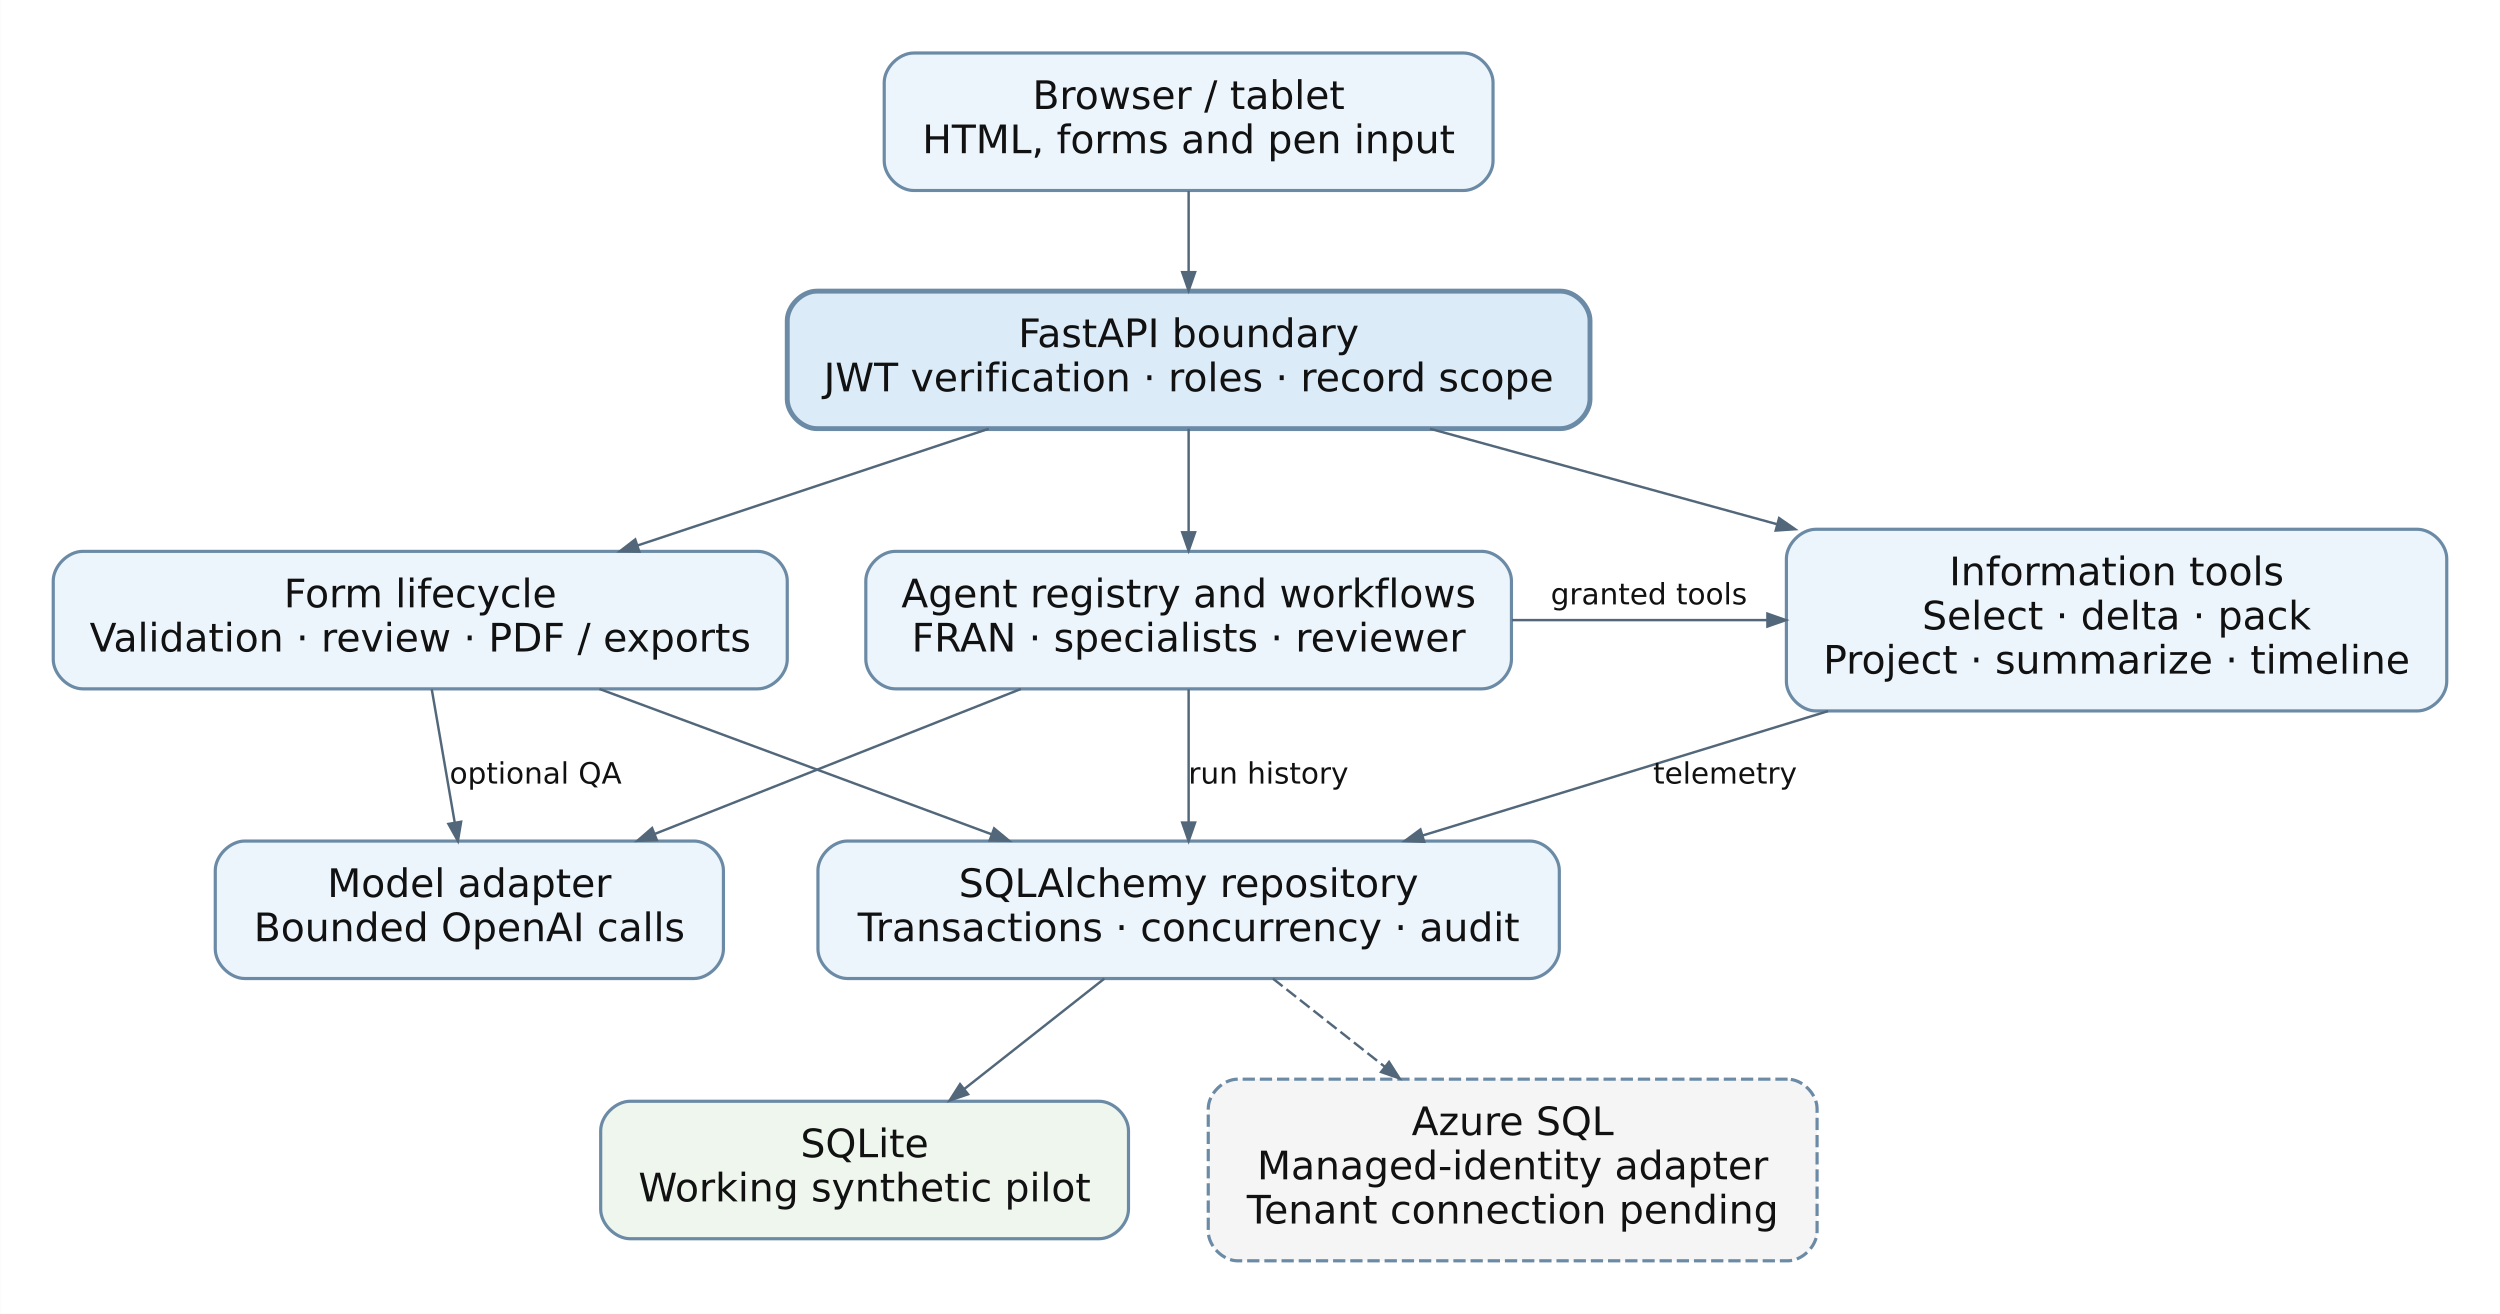
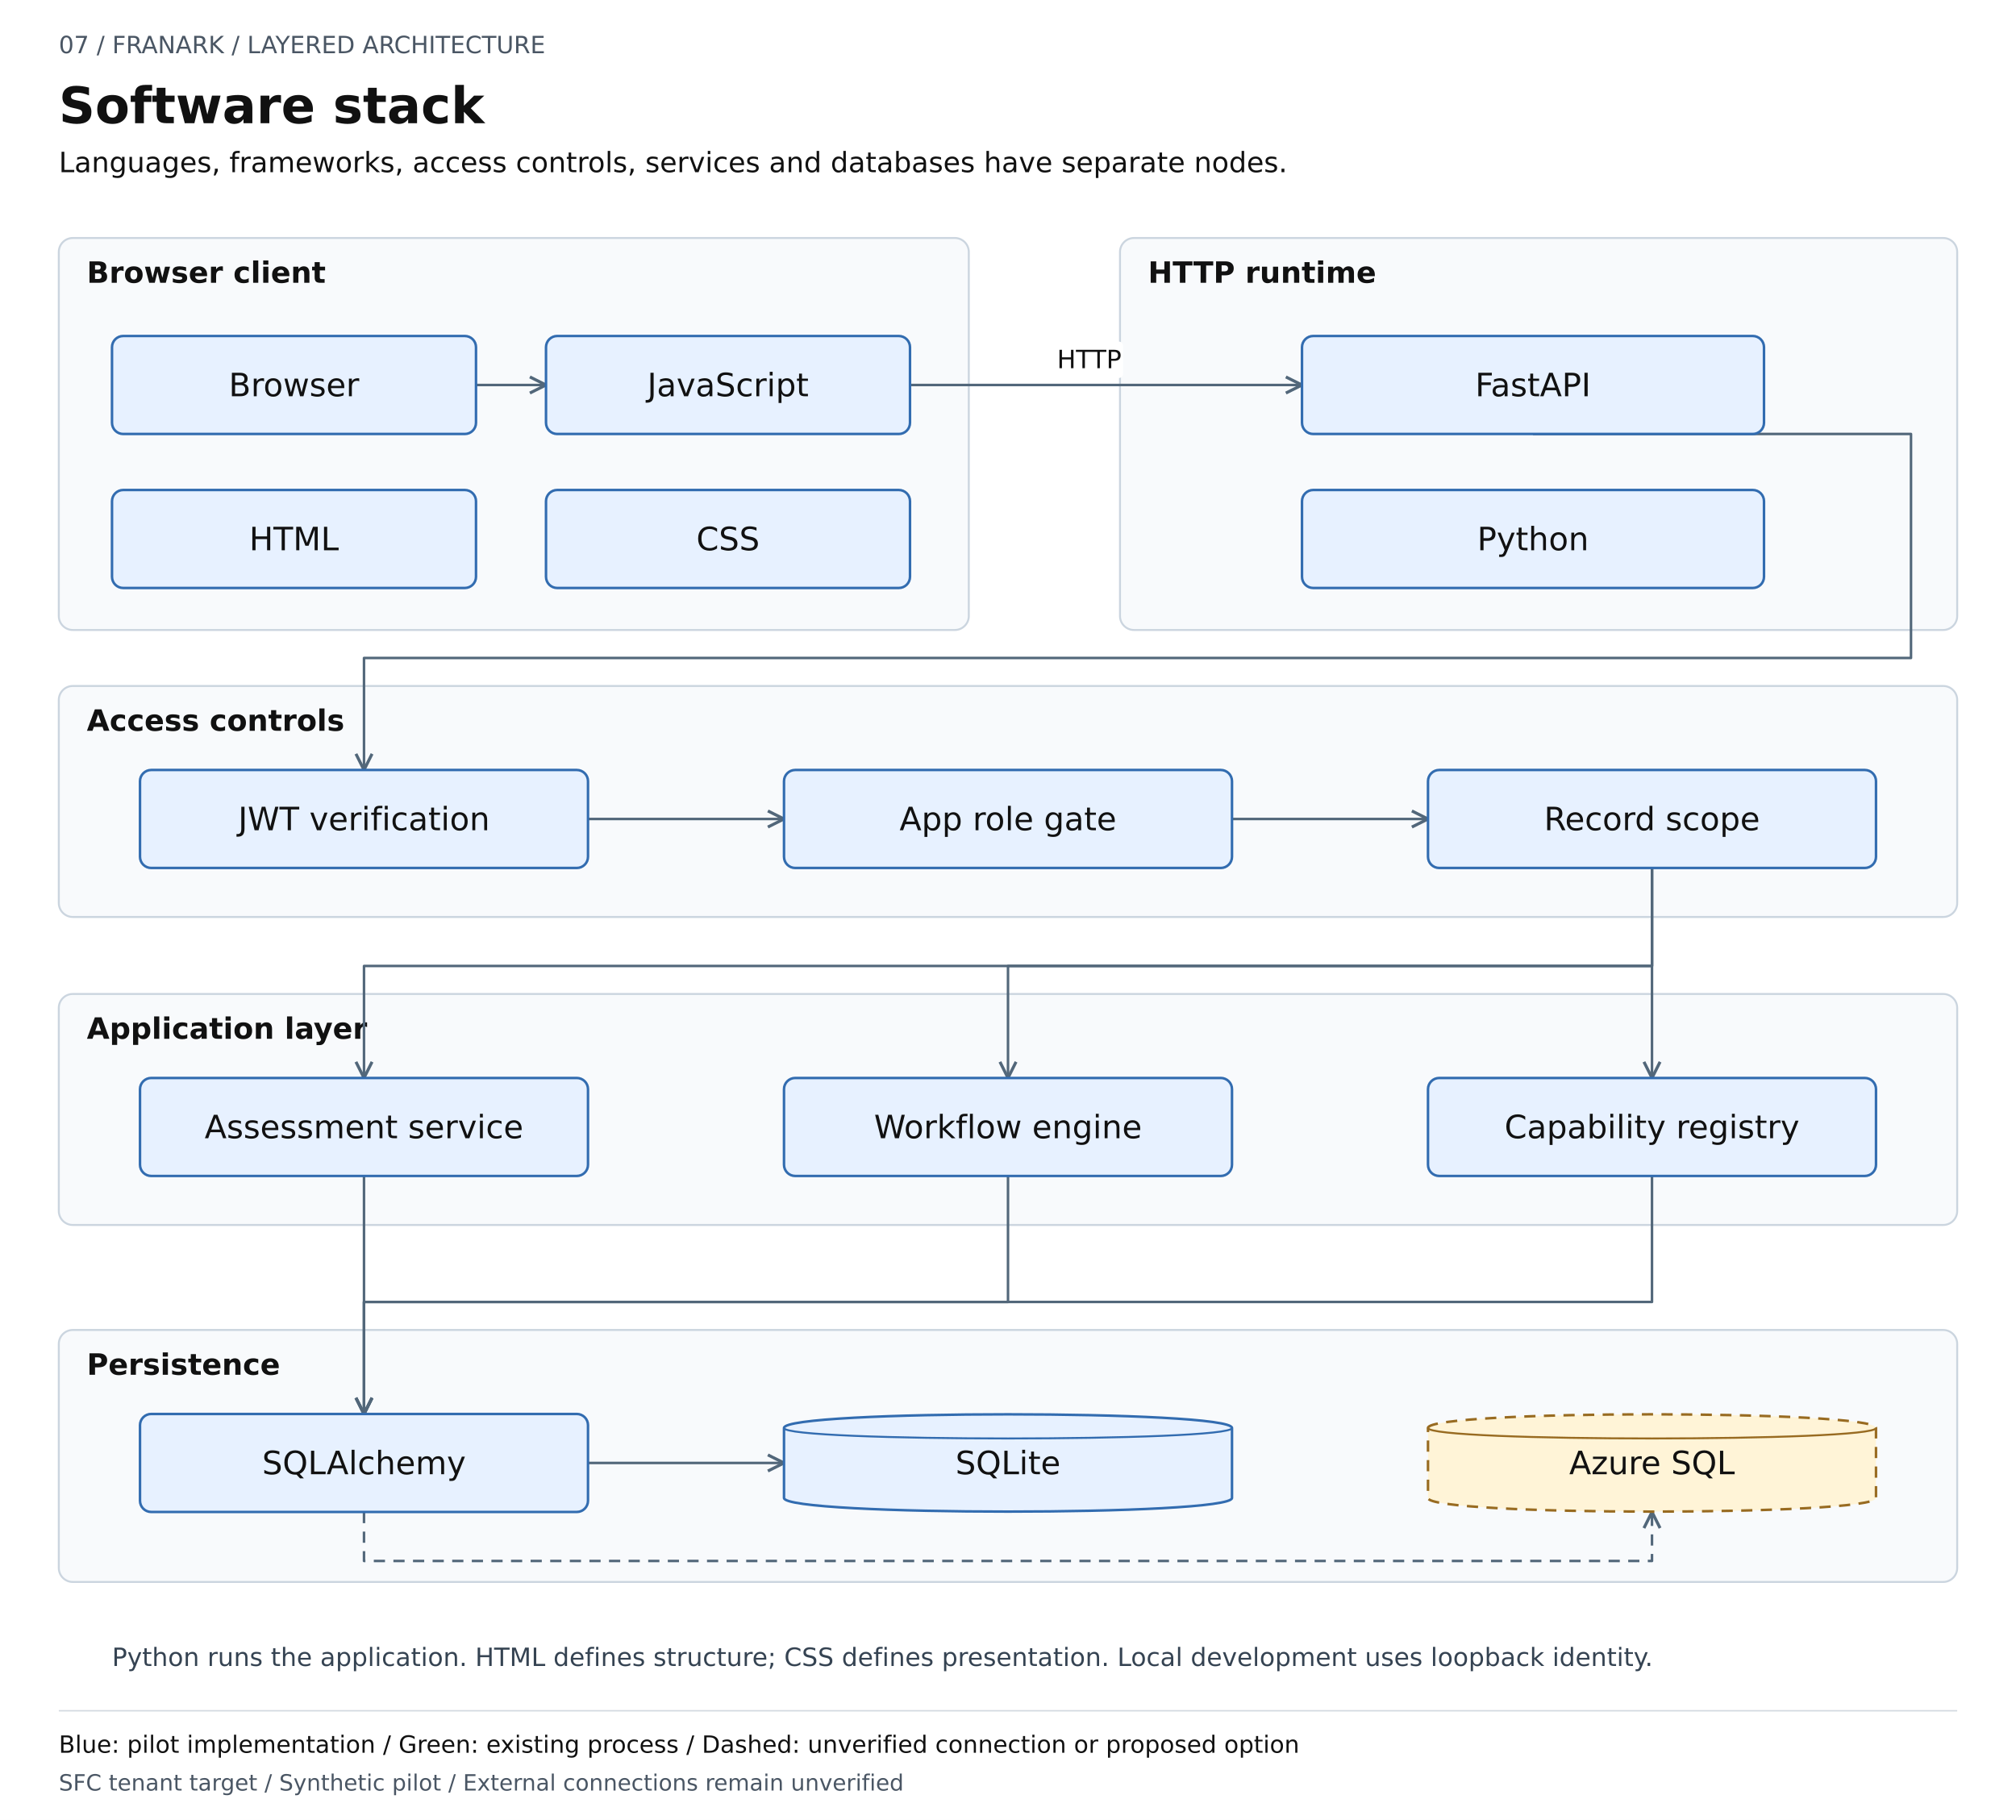
- <svg xmlns="http://www.w3.org/2000/svg" width="1018pt" height="535pt" viewBox="0.00 0.00 1018.20 535.20">
-   <g id="graph0" class="graph" transform="scale(1 1) rotate(0) translate(21.6 513.6)">
-     <polygon fill="white" stroke="transparent" points="-21.6,21.6 -21.6,-513.6 996.6,-513.6 996.6,21.6 -21.6,21.6" />
-     <g id="node1" class="node">
-       <path fill="#edf5fc" stroke="#6b8aa5" stroke-width="1.3" d="M574.5,-492C574.5,-492 350.5,-492 350.5,-492 344.5,-492 338.5,-486 338.5,-480 338.5,-480 338.5,-448 338.5,-448 338.5,-442 344.5,-436 350.5,-436 350.5,-436 574.5,-436 574.5,-436 580.5,-436 586.5,-442 586.5,-448 586.5,-448 586.5,-480 586.5,-480 586.5,-486 580.5,-492 574.5,-492" />
-       <text text-anchor="middle" x="462.5" y="-469.2" font-family="DejaVu Sans" font-size="16.00" fill="#111111">Browser / tablet</text>
-       <text text-anchor="middle" x="462.5" y="-451.2" font-family="DejaVu Sans" font-size="16.00" fill="#111111">HTML, forms and pen input</text>
-     </g>
-     <g id="node2" class="node">
-       <path fill="#dcebf8" stroke="#6b8aa5" stroke-width="2" d="M614,-395C614,-395 311,-395 311,-395 305,-395 299,-389 299,-383 299,-383 299,-351 299,-351 299,-345 305,-339 311,-339 311,-339 614,-339 614,-339 620,-339 626,-345 626,-351 626,-351 626,-383 626,-383 626,-389 620,-395 614,-395" />
-       <text text-anchor="middle" x="462.5" y="-372.2" font-family="DejaVu Sans" font-size="16.00" fill="#111111">FastAPI boundary</text>
-       <text text-anchor="middle" x="462.5" y="-354.2" font-family="DejaVu Sans" font-size="16.00" fill="#111111">JWT verification · roles · record scope</text>
-     </g>
-     <g id="edge1" class="edge">
-       <path fill="none" stroke="#52677a" d="M462.5,-435.78C462.5,-425.54 462.5,-413.76 462.5,-402.92" />
-       <polygon fill="#52677a" stroke="#52677a" points="465.13,-402.73 462.5,-395.23 459.88,-402.73 465.13,-402.73" />
-     </g>
-     <g id="node3" class="node">
-       <path fill="#edf5fc" stroke="#6b8aa5" stroke-width="1.3" d="M287,-289C287,-289 12,-289 12,-289 6,-289 0,-283 0,-277 0,-277 0,-245 0,-245 0,-239 6,-233 12,-233 12,-233 287,-233 287,-233 293,-233 299,-239 299,-245 299,-245 299,-277 299,-277 299,-283 293,-289 287,-289" />
-       <text text-anchor="middle" x="149.5" y="-266.2" font-family="DejaVu Sans" font-size="16.00" fill="#111111">Form lifecycle</text>
-       <text text-anchor="middle" x="149.5" y="-248.2" font-family="DejaVu Sans" font-size="16.00" fill="#111111">Validation · review · PDF / exports</text>
-     </g>
-     <g id="edge2" class="edge">
-       <path fill="none" stroke="#52677a" d="M381.08,-338.95C337.15,-324.35 282.88,-306.32 237.92,-291.38" />
-       <polygon fill="#52677a" stroke="#52677a" points="238.73,-288.88 230.78,-289.01 237.07,-293.86 238.73,-288.88" />
-     </g>
-     <g id="node4" class="node">
-       <path fill="#edf5fc" stroke="#6b8aa5" stroke-width="1.3" d="M582,-289C582,-289 343,-289 343,-289 337,-289 331,-283 331,-277 331,-277 331,-245 331,-245 331,-239 337,-233 343,-233 343,-233 582,-233 582,-233 588,-233 594,-239 594,-245 594,-245 594,-277 594,-277 594,-283 588,-289 582,-289" />
-       <text text-anchor="middle" x="462.5" y="-266.2" font-family="DejaVu Sans" font-size="16.00" fill="#111111">Agent registry and workflows</text>
-       <text text-anchor="middle" x="462.5" y="-248.2" font-family="DejaVu Sans" font-size="16.00" fill="#111111">FRAN · specialists · reviewer</text>
-     </g>
-     <g id="edge3" class="edge">
-       <path fill="none" stroke="#52677a" d="M462.5,-338.95C462.5,-326.17 462.5,-310.75 462.5,-297.09" />
-       <polygon fill="#52677a" stroke="#52677a" points="465.13,-296.78 462.5,-289.28 459.88,-296.78 465.13,-296.78" />
-     </g>
-     <g id="node5" class="node">
-       <path fill="#edf5fc" stroke="#6b8aa5" stroke-width="1.3" d="M963,-298C963,-298 718,-298 718,-298 712,-298 706,-292 706,-286 706,-286 706,-236 706,-236 706,-230 712,-224 718,-224 718,-224 963,-224 963,-224 969,-224 975,-230 975,-236 975,-236 975,-286 975,-286 975,-292 969,-298 963,-298" />
-       <text text-anchor="middle" x="840.5" y="-275.2" font-family="DejaVu Sans" font-size="16.00" fill="#111111">Information tools</text>
-       <text text-anchor="middle" x="840.5" y="-257.2" font-family="DejaVu Sans" font-size="16.00" fill="#111111">Select · delta · pack</text>
-       <text text-anchor="middle" x="840.5" y="-239.2" font-family="DejaVu Sans" font-size="16.00" fill="#111111">Project · summarize · timeline</text>
-     </g>
-     <g id="edge4" class="edge">
-       <path fill="none" stroke="#52677a" d="M560.83,-338.95C603.91,-327.09 655.24,-312.97 702.09,-300.08" />
-       <polygon fill="#52677a" stroke="#52677a" points="703.03,-302.55 709.56,-298.02 701.64,-297.48 703.03,-302.55" />
-     </g>
-     <g id="node6" class="node">
-       <path fill="#edf5fc" stroke="#6b8aa5" stroke-width="1.3" d="M601.5,-171C601.5,-171 323.5,-171 323.5,-171 317.5,-171 311.5,-165 311.5,-159 311.5,-159 311.5,-127 311.5,-127 311.5,-121 317.5,-115 323.5,-115 323.5,-115 601.5,-115 601.5,-115 607.5,-115 613.5,-121 613.5,-127 613.5,-127 613.5,-159 613.5,-159 613.5,-165 607.5,-171 601.5,-171" />
-       <text text-anchor="middle" x="462.5" y="-148.2" font-family="DejaVu Sans" font-size="16.00" fill="#111111">SQLAlchemy repository</text>
-       <text text-anchor="middle" x="462.5" y="-130.2" font-family="DejaVu Sans" font-size="16.00" fill="#111111">Transactions · concurrency · audit</text>
-     </g>
-     <g id="edge8" class="edge">
-       <path fill="none" stroke="#52677a" d="M222.49,-232.95C270.35,-215.21 332.96,-192.01 382.23,-173.75" />
-       <polygon fill="#52677a" stroke="#52677a" points="383.27,-176.16 389.39,-171.09 381.45,-171.24 383.27,-176.16" />
-     </g>
-     <g id="node9" class="node">
-       <path fill="#edf5fc" stroke="#6b8aa5" stroke-width="1.3" d="M261,-171C261,-171 78,-171 78,-171 72,-171 66,-165 66,-159 66,-159 66,-127 66,-127 66,-121 72,-115 78,-115 78,-115 261,-115 261,-115 267,-115 273,-121 273,-127 273,-127 273,-159 273,-159 273,-165 267,-171 261,-171" />
-       <text text-anchor="middle" x="169.5" y="-148.2" font-family="DejaVu Sans" font-size="16.00" fill="#111111">Model adapter</text>
-       <text text-anchor="middle" x="169.5" y="-130.2" font-family="DejaVu Sans" font-size="16.00" fill="#111111">Bounded OpenAI calls</text>
-     </g>
-     <g id="edge7" class="edge">
-       <path fill="none" stroke="#52677a" d="M154.19,-232.8C156.97,-216.66 160.53,-196.03 163.51,-178.72" />
-       <polygon fill="#52677a" stroke="#52677a" points="166.15,-178.86 164.84,-171.03 160.98,-177.97 166.15,-178.86" />
-       <text text-anchor="middle" x="196.5" y="-194.4" font-family="DejaVu Sans" font-size="12.00" fill="#111111">optional QA</text>
-     </g>
-     <g id="edge5" class="edge">
-       <path fill="none" stroke="#52677a" d="M594.18,-261C627.75,-261 663.99,-261 698.08,-261" />
-       <polygon fill="#52677a" stroke="#52677a" points="698.27,-263.63 705.77,-261 698.27,-258.38 698.27,-263.63" />
-       <text text-anchor="middle" x="650" y="-267.4" font-family="DejaVu Sans" font-size="12.00" fill="#111111">granted tools</text>
-     </g>
-     <g id="edge10" class="edge">
-       <path fill="none" stroke="#52677a" d="M462.5,-232.8C462.5,-216.66 462.5,-196.03 462.5,-178.72" />
-       <polygon fill="#52677a" stroke="#52677a" points="465.13,-178.53 462.5,-171.03 459.88,-178.53 465.13,-178.53" />
-       <text text-anchor="middle" x="495" y="-194.4" font-family="DejaVu Sans" font-size="12.00" fill="#111111">run history</text>
-     </g>
-     <g id="edge6" class="edge">
-       <path fill="none" stroke="#52677a" d="M394.17,-232.95C349.46,-215.25 291,-192.1 244.93,-173.86" />
-       <polygon fill="#52677a" stroke="#52677a" points="245.87,-171.41 237.93,-171.09 243.94,-176.29 245.87,-171.41" />
-     </g>
-     <g id="edge9" class="edge">
-       <path fill="none" stroke="#52677a" d="M722.97,-223.93C669.88,-207.64 607.97,-188.64 557.83,-173.26" />
-       <polygon fill="#52677a" stroke="#52677a" points="558.46,-170.7 550.52,-171.01 556.92,-175.72 558.46,-170.7" />
-       <text text-anchor="middle" x="681" y="-194.4" font-family="DejaVu Sans" font-size="12.00" fill="#111111">telemetry</text>
-     </g>
-     <g id="node7" class="node">
-       <path fill="#eef6ee" stroke="#6b8aa5" stroke-width="1.3" d="M426,-65C426,-65 235,-65 235,-65 229,-65 223,-59 223,-53 223,-53 223,-21 223,-21 223,-15 229,-9 235,-9 235,-9 426,-9 426,-9 432,-9 438,-15 438,-21 438,-21 438,-53 438,-53 438,-59 432,-65 426,-65" />
-       <text text-anchor="middle" x="330.5" y="-42.2" font-family="DejaVu Sans" font-size="16.00" fill="#111111">SQLite</text>
-       <text text-anchor="middle" x="330.5" y="-24.2" font-family="DejaVu Sans" font-size="16.00" fill="#111111">Working synthetic pilot</text>
-     </g>
-     <g id="edge11" class="edge">
-       <path fill="none" stroke="#52677a" d="M428.16,-114.95C410.73,-101.21 389.44,-84.44 371.19,-70.06" />
-       <polygon fill="#52677a" stroke="#52677a" points="372.64,-67.86 365.12,-65.28 369.39,-71.98 372.64,-67.86" />
-     </g>
-     <g id="node8" class="node">
-       <path fill="#f5f5f5" stroke="#6b8aa5" stroke-width="1.3" stroke-dasharray="5,2" d="M706.5,-74C706.5,-74 482.5,-74 482.5,-74 476.5,-74 470.5,-68 470.5,-62 470.5,-62 470.5,-12 470.5,-12 470.5,-6 476.5,0 482.5,0 482.5,0 706.5,0 706.5,0 712.5,0 718.5,-6 718.5,-12 718.5,-12 718.5,-62 718.5,-62 718.5,-68 712.5,-74 706.5,-74" />
-       <text text-anchor="middle" x="594.5" y="-51.2" font-family="DejaVu Sans" font-size="16.00" fill="#111111">Azure SQL</text>
-       <text text-anchor="middle" x="594.5" y="-33.2" font-family="DejaVu Sans" font-size="16.00" fill="#111111">Managed-identity adapter</text>
-       <text text-anchor="middle" x="594.5" y="-15.2" font-family="DejaVu Sans" font-size="16.00" fill="#111111">Tenant connection pending</text>
-     </g>
-     <g id="edge12" class="edge">
-       <path fill="none" stroke="#52677a" stroke-dasharray="5,2" d="M496.84,-114.95C510.73,-104 527.07,-91.12 542.38,-79.07" />
-       <polygon fill="#52677a" stroke="#52677a" points="544.14,-81.02 548.41,-74.32 540.89,-76.9 544.14,-81.02" />
-     </g>
-   </g>
+ <svg xmlns="http://www.w3.org/2000/svg" width="1440" height="1300" viewBox="0 0 1440 1300" role="img" aria-labelledby="title desc">
+   <defs>
+     <marker id="arrow" viewBox="0 0 10 10" refX="9" refY="5" markerWidth="8" markerHeight="8" orient="auto-start-reverse">
+       <path d="M 1 1 L 9 5 L 1 9" fill="none" stroke="#52677a" stroke-width="1.5" />
+     </marker>
+   </defs>
+   <rect width="1440" height="1300" fill="white" />
+   <text x="42" y="38" text-anchor="start" font-family="DejaVu Sans,Arial,sans-serif" font-size="17" font-weight="normal" fill="#4a5664">
+     <tspan x="42" dy="0">07 / FRANARK / LAYERED ARCHITECTURE</tspan>
+   </text>
+   <text x="42" y="88" text-anchor="start" font-family="DejaVu Sans,Arial,sans-serif" font-size="36" font-weight="bold" fill="#111111">
+     <tspan x="42" dy="0">Software stack</tspan>
+   </text>
+   <text x="42" y="123" text-anchor="start" font-family="DejaVu Sans,Arial,sans-serif" font-size="20" font-weight="normal" fill="#111111">
+     <tspan x="42" dy="0">Languages, frameworks, access controls, services and databases have separate nodes.</tspan>
+   </text>
+   <rect x="42" y="170" width="650" height="280" rx="10" fill="#f8fafc" stroke="#cbd5df" stroke-width="1.4" />
+   <text x="62" y="202" text-anchor="start" font-family="DejaVu Sans,Arial,sans-serif" font-size="21" font-weight="bold" fill="#111111">
+     <tspan x="62" dy="0">Browser client</tspan>
+   </text>
+   <rect x="800" y="170" width="598" height="280" rx="10" fill="#f8fafc" stroke="#cbd5df" stroke-width="1.4" />
+   <text x="820" y="202" text-anchor="start" font-family="DejaVu Sans,Arial,sans-serif" font-size="21" font-weight="bold" fill="#111111">
+     <tspan x="820" dy="0">HTTP runtime</tspan>
+   </text>
+   <rect x="42" y="490" width="1356" height="165" rx="10" fill="#f8fafc" stroke="#cbd5df" stroke-width="1.4" />
+   <text x="62" y="522" text-anchor="start" font-family="DejaVu Sans,Arial,sans-serif" font-size="21" font-weight="bold" fill="#111111">
+     <tspan x="62" dy="0">Access controls</tspan>
+   </text>
+   <rect x="42" y="710" width="1356" height="165" rx="10" fill="#f8fafc" stroke="#cbd5df" stroke-width="1.4" />
+   <text x="62" y="742" text-anchor="start" font-family="DejaVu Sans,Arial,sans-serif" font-size="21" font-weight="bold" fill="#111111">
+     <tspan x="62" dy="0">Application layer</tspan>
+   </text>
+   <rect x="42" y="950" width="1356" height="180" rx="10" fill="#f8fafc" stroke="#cbd5df" stroke-width="1.4" />
+   <text x="62" y="982" text-anchor="start" font-family="DejaVu Sans,Arial,sans-serif" font-size="21" font-weight="bold" fill="#111111">
+     <tspan x="62" dy="0">Persistence</tspan>
+   </text>
+   <polyline points="340,275.0 390,275.0" fill="none" stroke="#52677a" stroke-width="1.8" stroke-linejoin="round" marker-end="url(#arrow)" />
+   <polyline points="650,275.0 930,275.0" fill="none" stroke="#52677a" stroke-width="1.8" stroke-linejoin="round" marker-end="url(#arrow)" />
+   <polyline points="1095.0,310 1300,310 1365,310 1365,470 260,470 260.0,550" fill="none" stroke="#52677a" stroke-width="1.8" stroke-linejoin="round" marker-end="url(#arrow)" />
+   <polyline points="420,585.0 560,585.0" fill="none" stroke="#52677a" stroke-width="1.8" stroke-linejoin="round" marker-end="url(#arrow)" />
+   <polyline points="880,585.0 1020,585.0" fill="none" stroke="#52677a" stroke-width="1.8" stroke-linejoin="round" marker-end="url(#arrow)" />
+   <polyline points="1180.0,620 1180,690 260,690 260.0,770" fill="none" stroke="#52677a" stroke-width="1.8" stroke-linejoin="round" marker-end="url(#arrow)" />
+   <polyline points="1180.0,620 1180,690 720,690 720.0,770" fill="none" stroke="#52677a" stroke-width="1.8" stroke-linejoin="round" marker-end="url(#arrow)" />
+   <polyline points="1180.0,620 1180.0,770" fill="none" stroke="#52677a" stroke-width="1.8" stroke-linejoin="round" marker-end="url(#arrow)" />
+   <polyline points="260.0,840 260.0,1010" fill="none" stroke="#52677a" stroke-width="1.8" stroke-linejoin="round" marker-end="url(#arrow)" />
+   <polyline points="720.0,840 720,930 260,930 260.0,1010" fill="none" stroke="#52677a" stroke-width="1.8" stroke-linejoin="round" marker-end="url(#arrow)" />
+   <polyline points="1180.0,840 1180,930 260,930 260.0,1010" fill="none" stroke="#52677a" stroke-width="1.8" stroke-linejoin="round" marker-end="url(#arrow)" />
+   <polyline points="420,1045.0 560,1045.0" fill="none" stroke="#52677a" stroke-width="1.8" stroke-linejoin="round" marker-end="url(#arrow)" />
+   <polyline points="260.0,1080 260,1115 1180,1115 1180.0,1080" fill="none" stroke="#52677a" stroke-width="1.8" stroke-linejoin="round" marker-end="url(#arrow)" stroke-dasharray="8 6" />
+   <rect x="80" y="240" width="260" height="70" rx="8" fill="#e7f1ff" stroke="#326cb0" stroke-width="1.8" />
+   <text x="210.0" y="283.05" text-anchor="middle" font-family="DejaVu Sans,Arial,sans-serif" font-size="23" font-weight="normal" fill="#111111">
+     <tspan x="210.0" dy="0">Browser</tspan>
+   </text>
+   <rect x="390" y="240" width="260" height="70" rx="8" fill="#e7f1ff" stroke="#326cb0" stroke-width="1.8" />
+   <text x="520.0" y="283.05" text-anchor="middle" font-family="DejaVu Sans,Arial,sans-serif" font-size="23" font-weight="normal" fill="#111111">
+     <tspan x="520.0" dy="0">JavaScript</tspan>
+   </text>
+   <rect x="80" y="350" width="260" height="70" rx="8" fill="#e7f1ff" stroke="#326cb0" stroke-width="1.8" />
+   <text x="210.0" y="393.05" text-anchor="middle" font-family="DejaVu Sans,Arial,sans-serif" font-size="23" font-weight="normal" fill="#111111">
+     <tspan x="210.0" dy="0">HTML</tspan>
+   </text>
+   <rect x="390" y="350" width="260" height="70" rx="8" fill="#e7f1ff" stroke="#326cb0" stroke-width="1.8" />
+   <text x="520.0" y="393.05" text-anchor="middle" font-family="DejaVu Sans,Arial,sans-serif" font-size="23" font-weight="normal" fill="#111111">
+     <tspan x="520.0" dy="0">CSS</tspan>
+   </text>
+   <rect x="930" y="240" width="330" height="70" rx="8" fill="#e7f1ff" stroke="#326cb0" stroke-width="1.8" />
+   <text x="1095.0" y="283.05" text-anchor="middle" font-family="DejaVu Sans,Arial,sans-serif" font-size="23" font-weight="normal" fill="#111111">
+     <tspan x="1095.0" dy="0">FastAPI</tspan>
+   </text>
+   <rect x="930" y="350" width="330" height="70" rx="8" fill="#e7f1ff" stroke="#326cb0" stroke-width="1.8" />
+   <text x="1095.0" y="393.05" text-anchor="middle" font-family="DejaVu Sans,Arial,sans-serif" font-size="23" font-weight="normal" fill="#111111">
+     <tspan x="1095.0" dy="0">Python</tspan>
+   </text>
+   <rect x="100" y="550" width="320" height="70" rx="8" fill="#e7f1ff" stroke="#326cb0" stroke-width="1.8" />
+   <text x="260.0" y="593.05" text-anchor="middle" font-family="DejaVu Sans,Arial,sans-serif" font-size="23" font-weight="normal" fill="#111111">
+     <tspan x="260.0" dy="0">JWT verification</tspan>
+   </text>
+   <rect x="560" y="550" width="320" height="70" rx="8" fill="#e7f1ff" stroke="#326cb0" stroke-width="1.8" />
+   <text x="720.0" y="593.05" text-anchor="middle" font-family="DejaVu Sans,Arial,sans-serif" font-size="23" font-weight="normal" fill="#111111">
+     <tspan x="720.0" dy="0">App role gate</tspan>
+   </text>
+   <rect x="1020" y="550" width="320" height="70" rx="8" fill="#e7f1ff" stroke="#326cb0" stroke-width="1.8" />
+   <text x="1180.0" y="593.05" text-anchor="middle" font-family="DejaVu Sans,Arial,sans-serif" font-size="23" font-weight="normal" fill="#111111">
+     <tspan x="1180.0" dy="0">Record scope</tspan>
+   </text>
+   <rect x="100" y="770" width="320" height="70" rx="8" fill="#e7f1ff" stroke="#326cb0" stroke-width="1.8" />
+   <text x="260.0" y="813.05" text-anchor="middle" font-family="DejaVu Sans,Arial,sans-serif" font-size="23" font-weight="normal" fill="#111111">
+     <tspan x="260.0" dy="0">Assessment service</tspan>
+   </text>
+   <rect x="560" y="770" width="320" height="70" rx="8" fill="#e7f1ff" stroke="#326cb0" stroke-width="1.8" />
+   <text x="720.0" y="813.05" text-anchor="middle" font-family="DejaVu Sans,Arial,sans-serif" font-size="23" font-weight="normal" fill="#111111">
+     <tspan x="720.0" dy="0">Workflow engine</tspan>
+   </text>
+   <rect x="1020" y="770" width="320" height="70" rx="8" fill="#e7f1ff" stroke="#326cb0" stroke-width="1.8" />
+   <text x="1180.0" y="813.05" text-anchor="middle" font-family="DejaVu Sans,Arial,sans-serif" font-size="23" font-weight="normal" fill="#111111">
+     <tspan x="1180.0" dy="0">Capability registry</tspan>
+   </text>
+   <rect x="100" y="1010" width="320" height="70" rx="8" fill="#e7f1ff" stroke="#326cb0" stroke-width="1.8" />
+   <text x="260.0" y="1053.05" text-anchor="middle" font-family="DejaVu Sans,Arial,sans-serif" font-size="23" font-weight="normal" fill="#111111">
+     <tspan x="260.0" dy="0">SQLAlchemy</tspan>
+   </text>
+   <path d="M560,1020 C560,1007 880,1007 880,1020 L880,1070 C880,1083 560,1083 560,1070 Z" fill="#e7f1ff" stroke="#326cb0" stroke-width="1.8" />
+   <path d="M560,1020 C560,1030 880,1030 880,1020" fill="none" stroke="#326cb0" stroke-width="1.4" />
+   <text x="720.0" y="1053.05" text-anchor="middle" font-family="DejaVu Sans,Arial,sans-serif" font-size="23" font-weight="normal" fill="#111111">
+     <tspan x="720.0" dy="0">SQLite</tspan>
+   </text>
+   <path d="M1020,1020 C1020,1007 1340,1007 1340,1020 L1340,1070 C1340,1083 1020,1083 1020,1070 Z" fill="#fff4d7" stroke="#986b21" stroke-width="1.8" stroke-dasharray="8 6" />
+   <path d="M1020,1020 C1020,1030 1340,1030 1340,1020" fill="none" stroke="#986b21" stroke-width="1.4" />
+   <text x="1180.0" y="1053.05" text-anchor="middle" font-family="DejaVu Sans,Arial,sans-serif" font-size="23" font-weight="normal" fill="#111111">
+     <tspan x="1180.0" dy="0">Azure SQL</tspan>
+   </text>
+   <rect x="751" y="244" width="51.2" height="26" rx="3" fill="white" />
+   <text x="755" y="263" text-anchor="start" font-family="DejaVu Sans,Arial,sans-serif" font-size="18" font-weight="normal" fill="#111111">
+     <tspan x="755" dy="0">HTTP</tspan>
+   </text>
+   <text x="80" y="1190" text-anchor="start" font-family="DejaVu Sans,Arial,sans-serif" font-size="18" font-weight="normal" fill="#354352">
+     <tspan x="80" dy="0">Python runs the application. HTML defines structure; CSS defines presentation. Local development uses loopback identity.</tspan>
+   </text>
+   <line x1="42" y1="1222" x2="1398" y2="1222" stroke="#d2d9e0" />
+   <text x="42" y="1252" text-anchor="start" font-family="DejaVu Sans,Arial,sans-serif" font-size="17" font-weight="normal" fill="#111111">
+     <tspan x="42" dy="0">Blue: pilot implementation / Green: existing process / Dashed: unverified connection or proposed option</tspan>
+   </text>
+   <text x="42" y="1279" text-anchor="start" font-family="DejaVu Sans,Arial,sans-serif" font-size="16" font-weight="normal" fill="#4a5664">
+     <tspan x="42" dy="0">SFC tenant target / Synthetic pilot / External connections remain unverified</tspan>
+   </text>
</svg>
